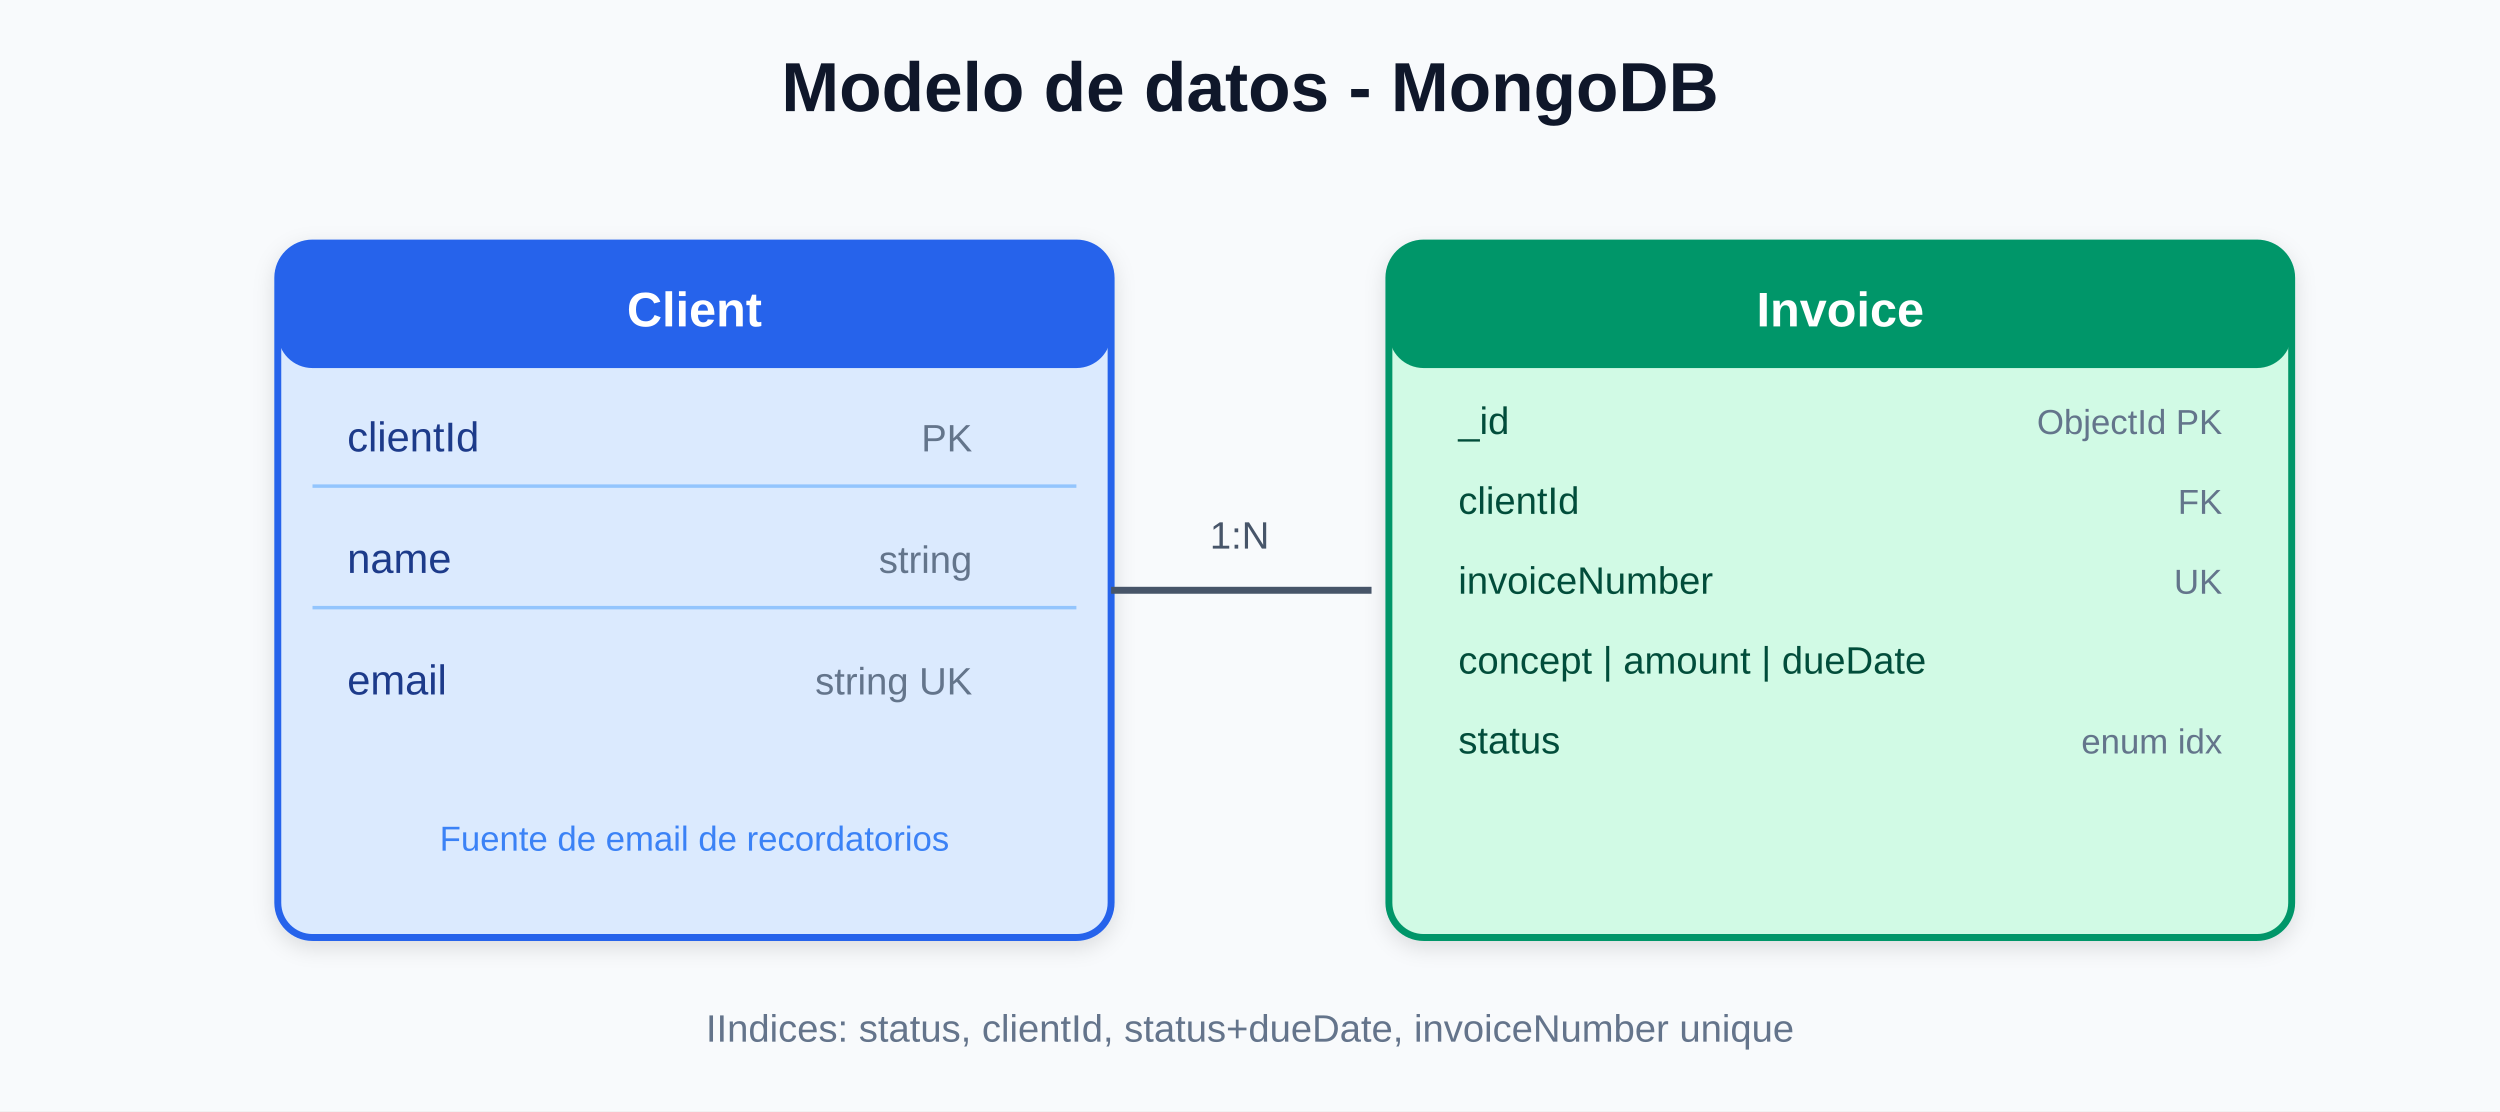
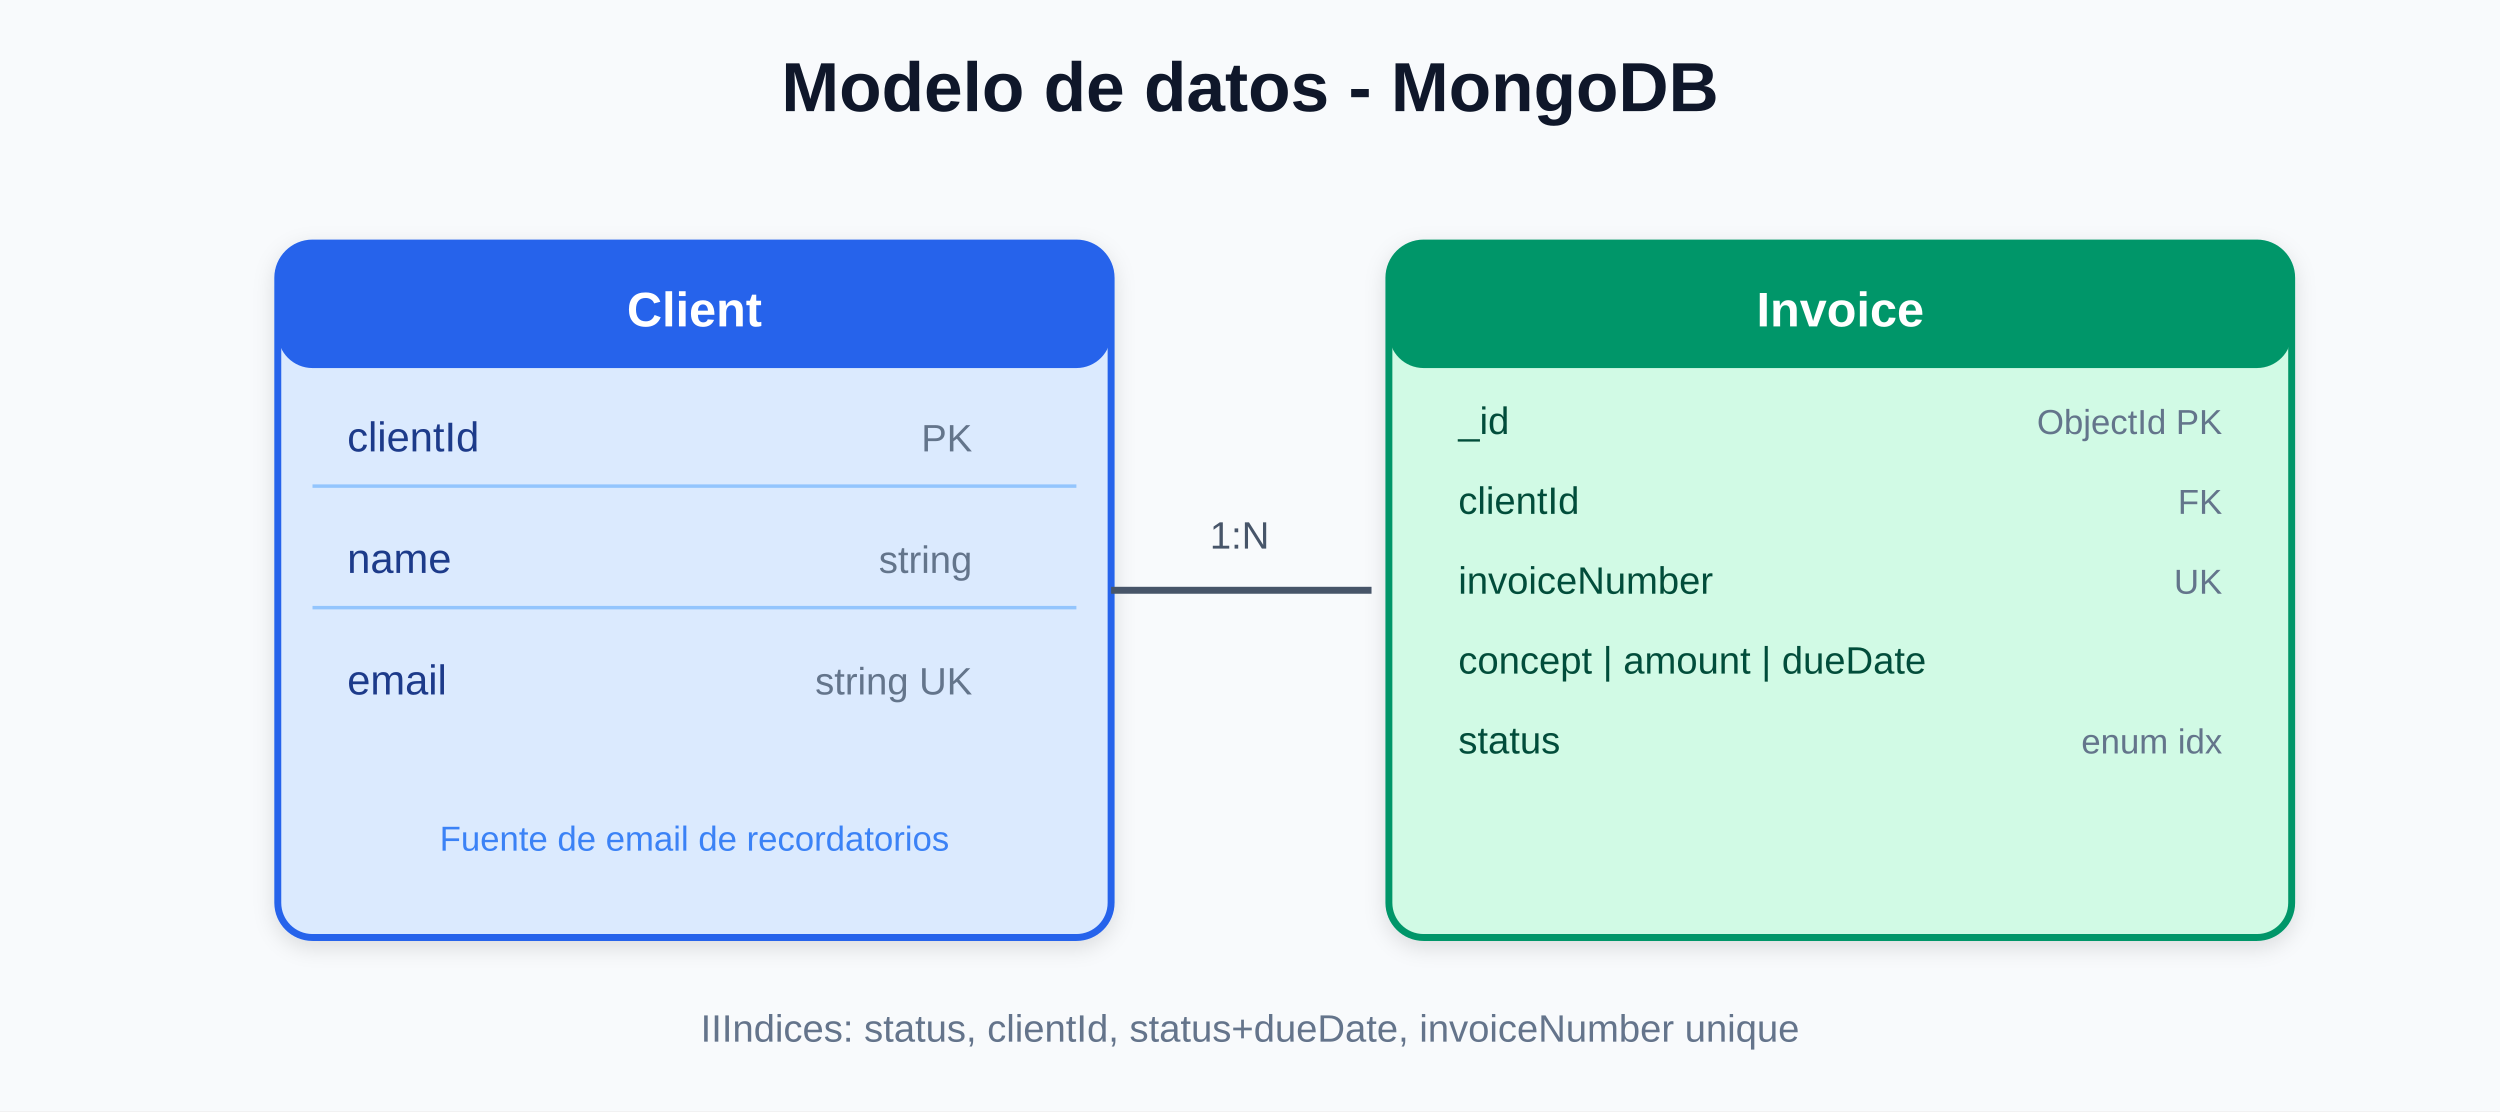
<svg xmlns="http://www.w3.org/2000/svg" viewBox="0 0 720 320" font-family="Arial, Helvetica, sans-serif">
  <defs>
    <filter id="s">
      <feDropShadow dx="0" dy="2" stdDeviation="3" flood-opacity="0.12" />
    </filter>
  </defs>
  <rect width="720" height="320" fill="#f8fafc" />
  <text x="360" y="32" text-anchor="middle" font-size="20" font-weight="700" fill="#0f172a">Modelo de datos - MongoDB</text>
  <g filter="url(#s)">
    <rect x="80" y="70" width="240" height="200" rx="10" fill="#dbeafe" stroke="#2563eb" stroke-width="2" />
    <rect x="80" y="70" width="240" height="36" rx="10" fill="#2563eb" />
    <text x="200" y="94" text-anchor="middle" font-size="14" font-weight="700" fill="#fff">Client</text>
    <text x="100" y="130" font-size="12" fill="#1e3a8a">clientId</text>
    <text x="280" y="130" text-anchor="end" font-size="11" fill="#64748b">PK</text>
    <line x1="90" y1="140" x2="310" y2="140" stroke="#93c5fd" />
    <text x="100" y="165" font-size="12" fill="#1e3a8a">name</text>
    <text x="280" y="165" text-anchor="end" font-size="11" fill="#64748b">string</text>
    <line x1="90" y1="175" x2="310" y2="175" stroke="#93c5fd" />
    <text x="100" y="200" font-size="12" fill="#1e3a8a">email</text>
    <text x="280" y="200" text-anchor="end" font-size="11" fill="#64748b">string UK</text>
    <text x="200" y="245" text-anchor="middle" font-size="10" fill="#3b82f6">Fuente de email de recordatorios</text>
  </g>
  <g filter="url(#s)">
    <rect x="400" y="70" width="260" height="200" rx="10" fill="#d1fae5" stroke="#059669" stroke-width="2" />
    <rect x="400" y="70" width="260" height="36" rx="10" fill="#059669" />
    <text x="530" y="94" text-anchor="middle" font-size="14" font-weight="700" fill="#fff">Invoice</text>
    <text x="420" y="125" font-size="11" fill="#064e3b">_id</text>
    <text x="640" y="125" text-anchor="end" font-size="10" fill="#64748b">ObjectId PK</text>
    <text x="420" y="148" font-size="11" fill="#064e3b">clientId</text>
    <text x="640" y="148" text-anchor="end" font-size="10" fill="#64748b">FK</text>
    <text x="420" y="171" font-size="11" fill="#064e3b">invoiceNumber</text>
    <text x="640" y="171" text-anchor="end" font-size="10" fill="#64748b">UK</text>
    <text x="420" y="194" font-size="11" fill="#064e3b">concept | amount | dueDate</text>
    <text x="420" y="217" font-size="11" fill="#064e3b">status</text>
    <text x="640" y="217" text-anchor="end" font-size="10" fill="#64748b">enum idx</text>
  </g>
  <line x1="320" y1="170" x2="395" y2="170" stroke="#475569" stroke-width="2" />
  <text x="357" y="158" text-anchor="middle" font-size="11" fill="#475569">1:N</text>
-   <text x="360" y="300" text-anchor="middle" font-size="11" fill="#64748b">IIndices: status, clientId, status+dueDate, invoiceNumber unique</text>
+   <text x="360" y="300" text-anchor="middle" font-size="11" fill="#64748b">IIIndices: status, clientId, status+dueDate, invoiceNumber unique</text>
</svg>
